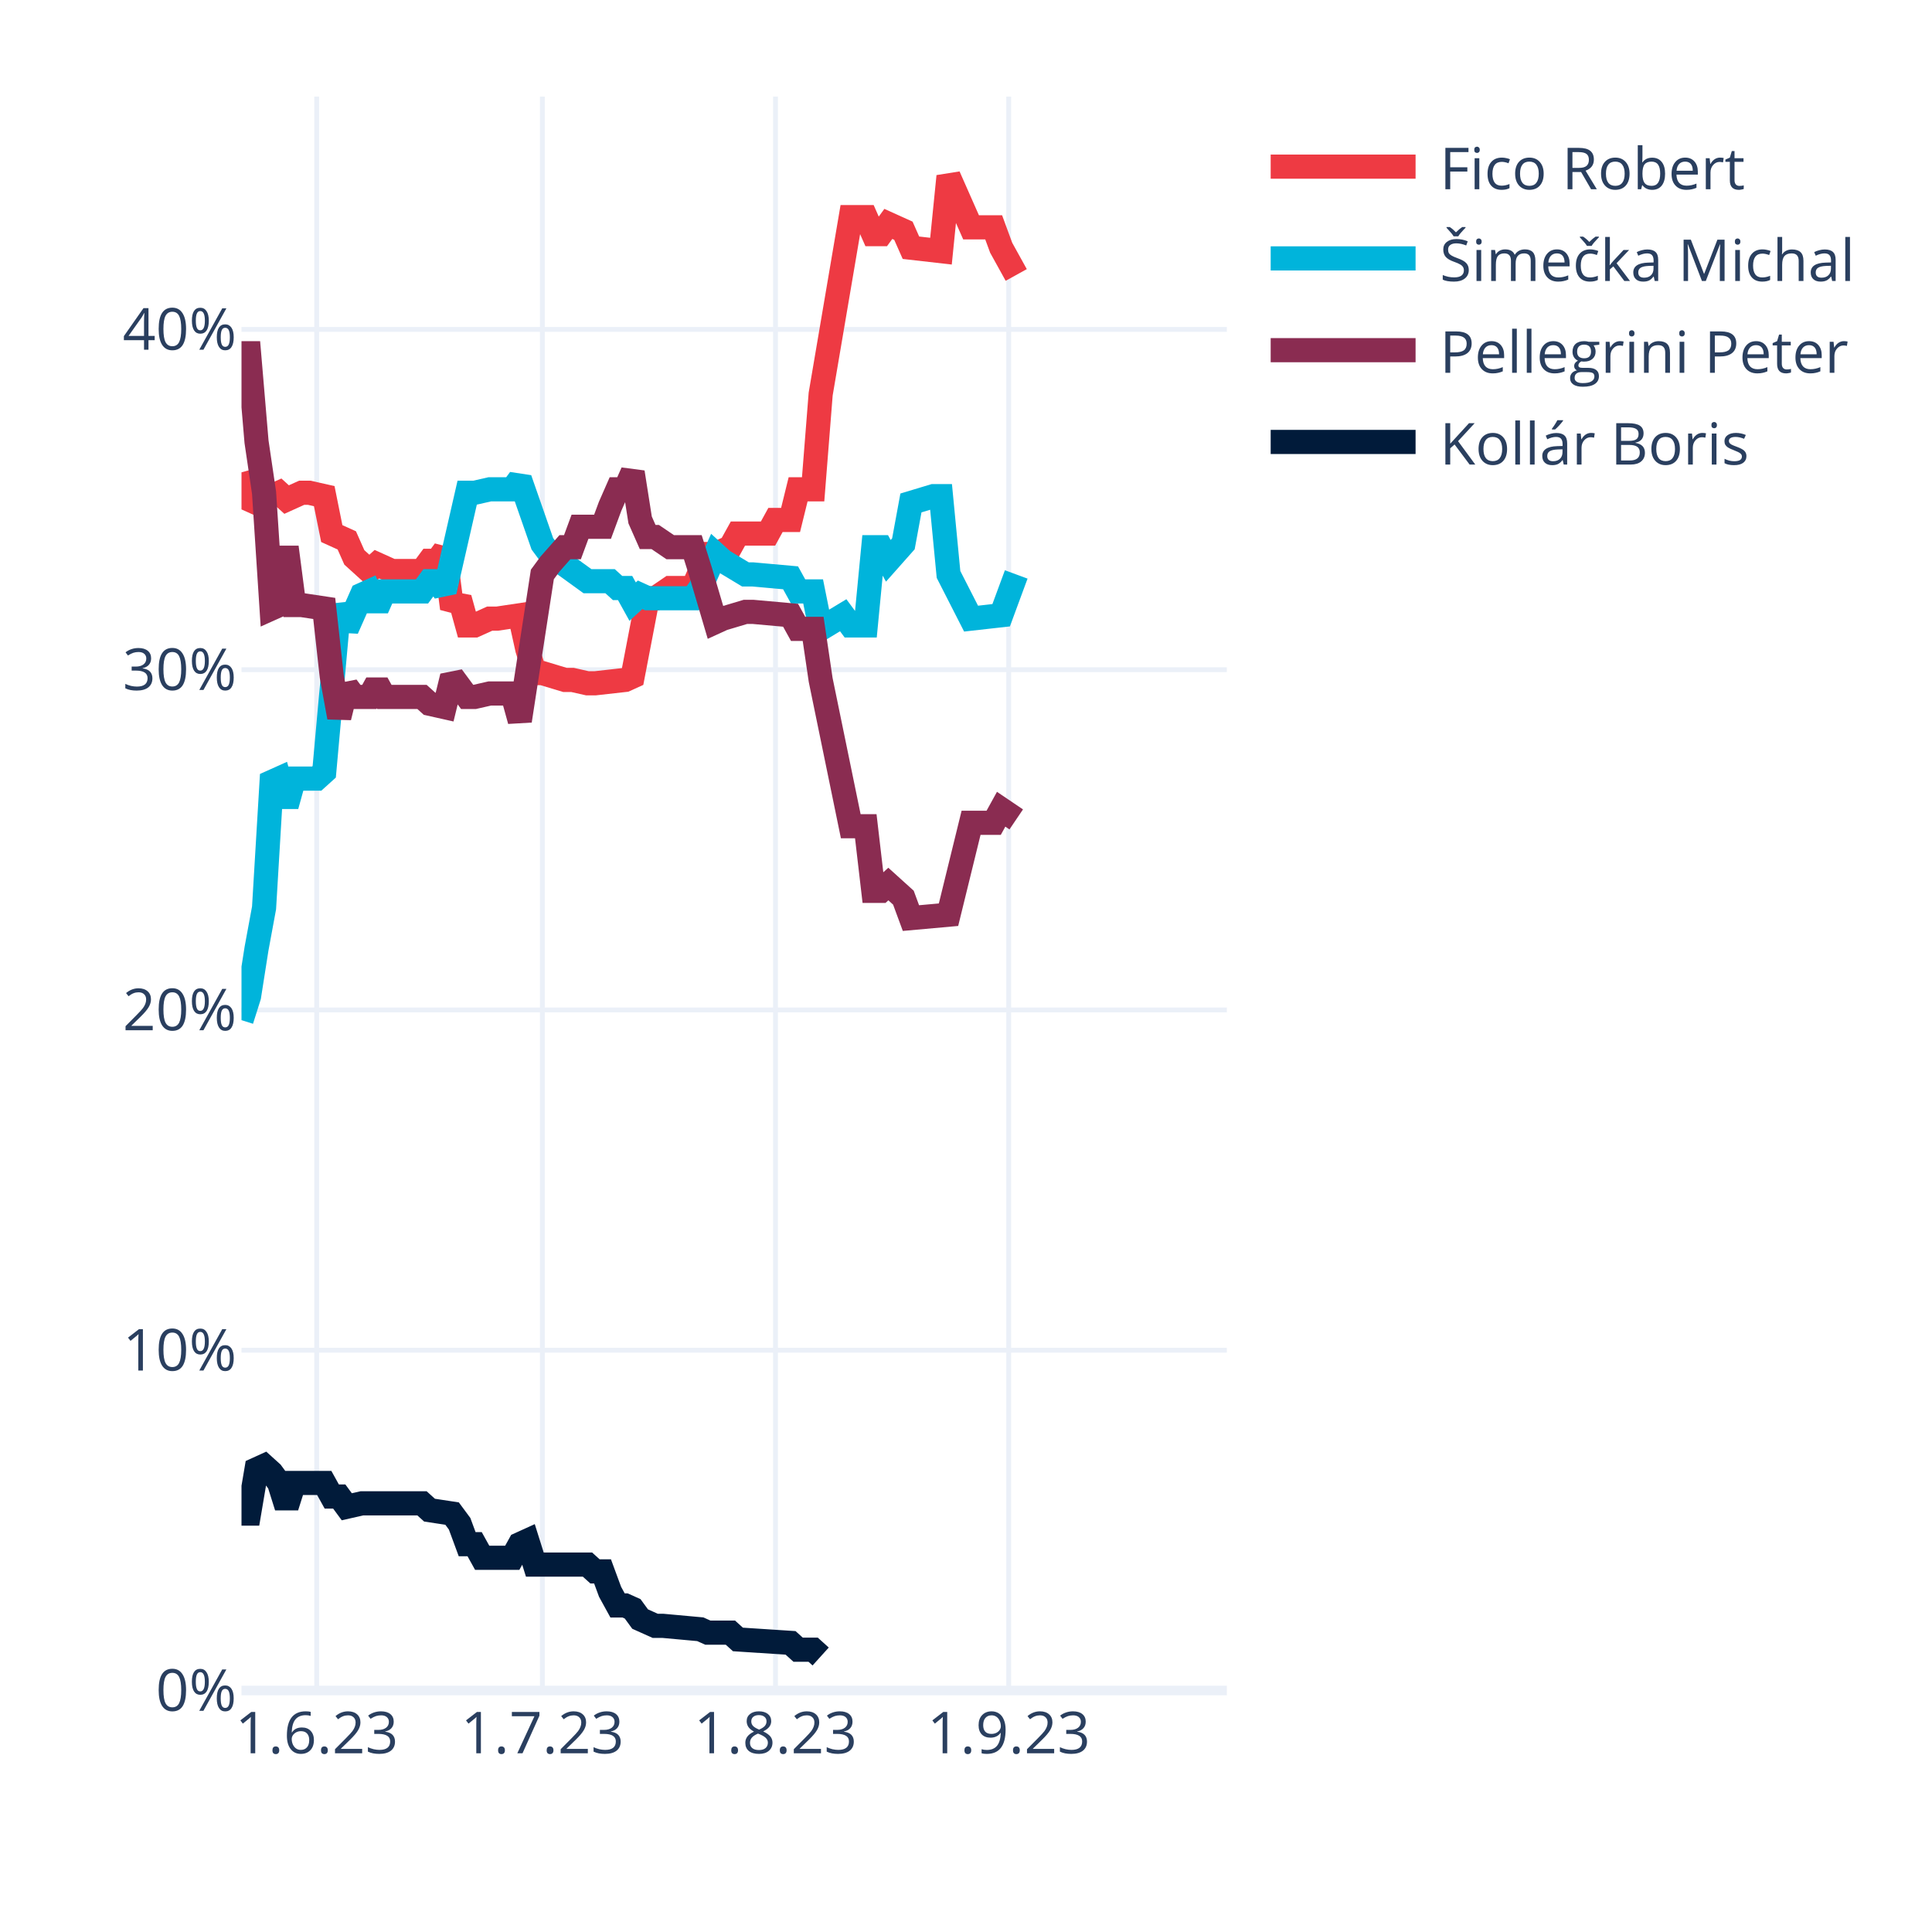
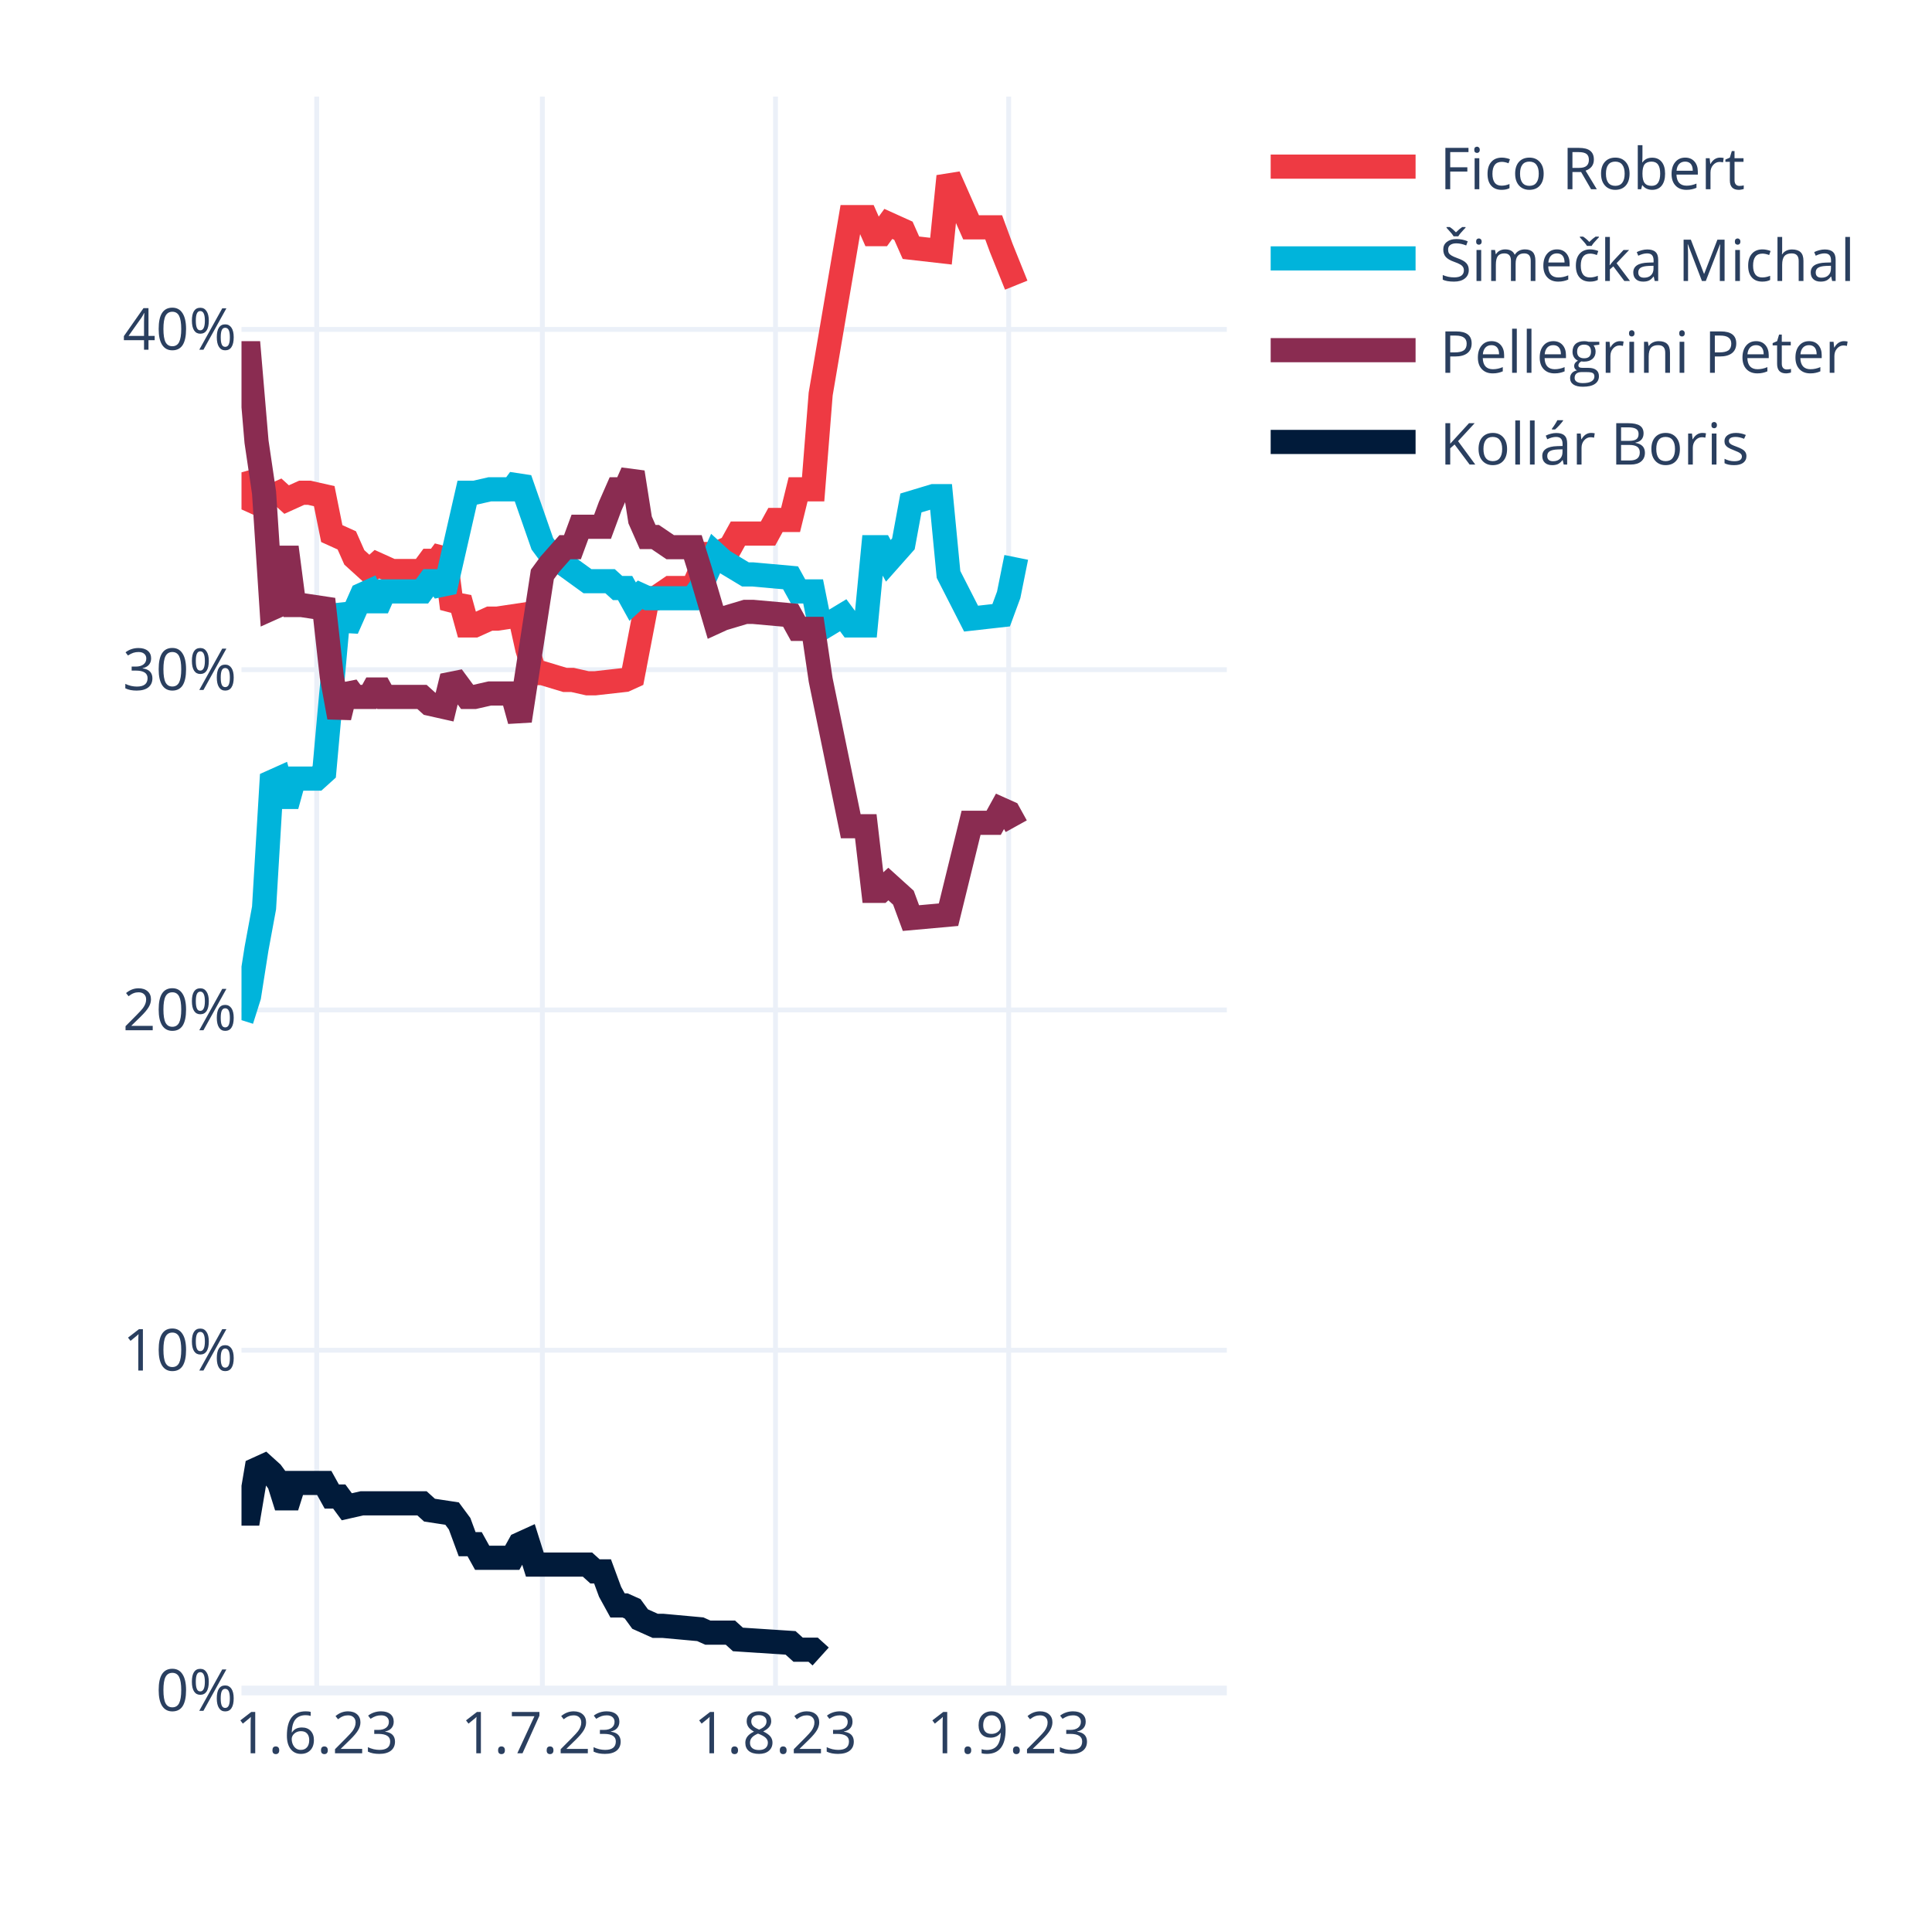
<svg xmlns="http://www.w3.org/2000/svg" class="main-svg" width="400" height="400" style="" viewBox="0 0 400 400">
  <rect x="0" y="0" width="400" height="400" style="fill: rgb(255, 255, 255); fill-opacity: 1;" />
-   <defs id="defs-ae44af">
+   <defs id="defs-9d4eba">
    <g class="clips">
-       <clipPath id="clipae44afxyplot" class="plotclip">
+       <clipPath id="clip9d4ebaxyplot" class="plotclip">
        <rect width="204" height="330" />
      </clipPath>
-       <clipPath class="axesclip" id="clipae44afx">
+       <clipPath class="axesclip" id="clip9d4ebax">
        <rect x="50" y="0" width="204" height="400" />
      </clipPath>
-       <clipPath class="axesclip" id="clipae44afy">
+       <clipPath class="axesclip" id="clip9d4ebay">
        <rect x="0" y="20" width="400" height="330" />
      </clipPath>
-       <clipPath class="axesclip" id="clipae44afxy">
+       <clipPath class="axesclip" id="clip9d4ebaxy">
        <rect x="50" y="20" width="204" height="330" />
      </clipPath>
    </g>
    <g class="gradients" />
    <g class="patterns" />
  </defs>
  <g class="bglayer" />
  <g class="layer-below">
    <g class="imagelayer" />
    <g class="shapelayer" />
  </g>
  <g class="cartesianlayer">
    <g class="subplot xy">
      <g class="layer-subplot">
        <g class="shapelayer" />
        <g class="imagelayer" />
      </g>
      <g class="minor-gridlayer">
        <g class="x" />
        <g class="y" />
      </g>
      <g class="gridlayer">
        <g class="x">
          <path class="xgrid crisp" transform="translate(65.57,0)" d="M0,20v330" style="stroke: rgb(235, 240, 248); stroke-opacity: 1; stroke-width: 1px;" />
          <path class="xgrid crisp" transform="translate(112.29,0)" d="M0,20v330" style="stroke: rgb(235, 240, 248); stroke-opacity: 1; stroke-width: 1px;" />
          <path class="xgrid crisp" transform="translate(160.56,0)" d="M0,20v330" style="stroke: rgb(235, 240, 248); stroke-opacity: 1; stroke-width: 1px;" />
          <path class="xgrid crisp" transform="translate(208.84,0)" d="M0,20v330" style="stroke: rgb(235, 240, 248); stroke-opacity: 1; stroke-width: 1px;" />
        </g>
        <g class="y">
          <path class="ygrid crisp" transform="translate(0,279.55)" d="M50,0h204" style="stroke: rgb(235, 240, 248); stroke-opacity: 1; stroke-width: 1px;" />
          <path class="ygrid crisp" transform="translate(0,209.1)" d="M50,0h204" style="stroke: rgb(235, 240, 248); stroke-opacity: 1; stroke-width: 1px;" />
          <path class="ygrid crisp" transform="translate(0,138.65)" d="M50,0h204" style="stroke: rgb(235, 240, 248); stroke-opacity: 1; stroke-width: 1px;" />
          <path class="ygrid crisp" transform="translate(0,68.2)" d="M50,0h204" style="stroke: rgb(235, 240, 248); stroke-opacity: 1; stroke-width: 1px;" />
        </g>
      </g>
      <g class="zerolinelayer">
        <path class="yzl zl crisp" transform="translate(0,350)" d="M50,0h204" style="stroke: rgb(235, 240, 248); stroke-opacity: 1; stroke-width: 2px;" />
      </g>
      <path class="xlines-below" />
      <path class="ylines-below" />
      <g class="overlines-below" />
      <g class="xaxislayer-below" />
      <g class="yaxislayer-below" />
      <g class="overaxes-below" />
-       <g class="plot" transform="translate(50,20)" clip-path="url(#clipae44afxyplot)">
+       <g class="plot" transform="translate(50,20)" clip-path="url(#clip9d4ebaxyplot)">
        <g class="scatterlayer mlayer">
-           <g class="trace scatter tracebd97e4" style="stroke-miterlimit: 2; opacity: 1;">
-             <g class="fills" />
-             <g class="errorbars" />
-             <g class="lines">
-               <path class="js-line" d="M0,77.79L1.56,83.43L3.11,84.13L4.67,82.02L6.23,82.72L7.79,82.02L9.34,83.43L12.46,82.02L14.02,82.02L17.13,82.72L18.69,90.47L21.8,91.88L23.36,95.4L26.47,98.22L28.03,96.81L31.15,98.22L32.7,98.22L37.37,98.22L38.93,96.11L40.49,96.11L42.05,93.99L43.6,105.97L45.16,103.86L46.72,109.49L48.27,109.49L51.39,108.08L52.95,108.08L57.62,107.38L59.18,114.42L60.73,119.36L62.29,119.36L66.96,120.77L68.52,120.77L71.63,121.47L73.19,121.47L79.42,120.77L80.98,120.06L84.09,103.86L85.65,103.86L88.76,101.74L90.32,101.74L93.44,101.74L94.99,98.22L96.55,94.7L98.11,94.7L101.22,93.29L102.78,90.47L109.01,90.47L110.56,87.65L113.68,87.65L115.24,81.31L118.35,81.31L119.91,61.59L126.14,24.95L127.69,24.95L129.25,24.95L130.81,28.48L132.37,28.48L133.92,26.36L137.04,27.77L138.6,31.29L144.82,32L146.38,16.5L151.05,27.07L152.61,27.07L155.73,27.07L157.28,31.29L160.4,36.93" style="vector-effect: none; fill: none; stroke: rgb(238, 58, 67); stroke-opacity: 1; stroke-width: 5px; opacity: 1;" />
-             </g>
-             <g class="points" />
-             <g class="text" />
-           </g>
-           <g class="trace scatter traced61506" style="stroke-miterlimit: 2; opacity: 1;">
-             <g class="fills" />
-             <g class="errorbars" />
-             <g class="lines">
-               <path class="js-line" d="M0,191.21L1.56,186.28L3.11,176.42L4.67,167.97L6.23,141.9L7.79,141.2L9.34,146.83L10.9,141.2L12.46,141.2L15.57,141.2L17.13,139.79L20.24,105.27L21.8,110.2L24.92,103.15L26.47,102.45L28.03,105.97L29.59,102.45L37.37,102.45L38.93,100.33L40.49,100.33L42.05,102.45L46.72,82.02L48.27,82.02L51.39,81.31L52.95,81.31L56.06,81.31L57.62,79.2L62.29,92.59L63.85,94.7L71.63,100.33L73.19,100.33L76.31,100.33L77.86,101.74L79.42,101.74L80.98,104.56L82.53,103.15L84.09,103.86L93.44,103.86L94.99,101.74L98.11,94.7L99.66,96.11L104.34,98.93L105.89,98.93L113.68,99.63L115.24,102.45L118.35,102.45L119.91,110.2L124.58,107.38L126.14,109.49L129.25,109.49L130.81,93.29L132.37,93.29L133.92,96.11L137.04,92.59L138.6,84.13L143.27,82.72L144.82,82.72L146.38,98.93L151.05,108.08L157.28,107.38L158.84,103.15L160.4,98.93" style="vector-effect: none; fill: none; stroke: rgb(0, 180, 219); stroke-opacity: 1; stroke-width: 5px; opacity: 1;" />
-             </g>
-             <g class="points" />
-             <g class="text" />
-           </g>
-           <g class="trace scatter trace6eb655" style="stroke-miterlimit: 2; opacity: 1;">
-             <g class="fills" />
-             <g class="errorbars" />
-             <g class="lines">
-               <path class="js-line" d="M0,53.13L1.56,53.13L3.11,71.45L4.67,82.02L6.23,105.97L7.79,105.27L9.34,93.29L10.9,105.27L12.46,105.27L17.13,105.97L18.69,120.06L20.24,128.51L21.8,122.17L23.36,124.29L24.92,124.29L26.47,124.29L28.03,121.47L29.59,124.29L31.15,124.29L37.37,124.29L38.93,125.7L42.05,126.4L43.6,120.06L46.72,124.29L48.27,124.29L51.39,123.58L52.95,123.58L56.06,123.58L57.62,129.22L62.29,98.93L63.85,96.81L66.96,93.29L68.52,93.29L70.08,89.06L71.63,89.06L74.75,89.06L76.31,84.84L77.86,81.31L79.42,81.31L80.98,77.79L82.53,87.65L84.09,91.18L85.65,91.18L88.76,93.29L90.32,93.29L93.44,93.29L94.99,98.22L98.11,108.79L99.66,108.08L104.34,106.68L105.89,106.68L113.68,107.38L115.24,110.2L118.35,110.2L119.91,120.77L126.14,151.06L127.69,151.06L129.25,151.06L130.81,164.44L132.37,164.44L133.92,163.03L137.04,165.85L138.6,170.08L146.38,169.38L151.05,150.35L155.73,150.35L157.28,147.54L160.4,149.65" style="vector-effect: none; fill: none; stroke: rgb(138, 44, 81); stroke-opacity: 1; stroke-width: 5px; opacity: 1;" />
-             </g>
-             <g class="points" />
-             <g class="text" />
-           </g>
-           <g class="trace scatter tracee91790" style="stroke-miterlimit: 2; opacity: 1;">
+           <g class="trace scatter trace93c91f" style="stroke-miterlimit: 2; opacity: 1;">
+             <g class="fills" />
+             <g class="errorbars" />
+             <g class="lines">
+               <path class="js-line" d="M0,77.79L1.56,83.43L3.11,84.13L4.67,82.02L6.23,82.72L7.79,82.02L9.34,83.43L12.46,82.02L14.02,82.02L17.13,82.72L18.69,90.47L21.8,91.88L23.36,95.4L26.47,98.22L28.03,96.81L31.15,98.22L32.7,98.22L37.37,98.22L38.93,96.11L40.49,96.11L42.05,93.99L43.6,105.97L45.16,103.86L46.72,109.49L48.27,109.49L51.39,108.08L52.95,108.08L57.62,107.38L59.18,114.42L60.73,119.36L62.29,119.36L66.96,120.77L68.52,120.77L71.63,121.47L73.19,121.47L79.42,120.77L80.98,120.06L84.09,103.86L85.65,103.86L88.76,101.74L90.32,101.74L93.44,101.74L94.99,98.22L96.55,94.7L98.11,94.7L101.22,93.29L102.78,90.47L109.01,90.47L110.56,87.65L113.68,87.65L115.24,81.31L118.35,81.31L119.91,61.59L126.14,24.95L127.69,24.95L129.25,24.95L130.81,28.48L132.37,28.48L133.92,26.36L137.04,27.77L138.6,31.29L144.82,32L146.38,16.5L151.05,27.07L152.61,27.07L155.73,27.07L157.28,31.29L160.4,39.04" style="vector-effect: none; fill: none; stroke: rgb(238, 58, 67); stroke-opacity: 1; stroke-width: 5px; opacity: 1;" />
+             </g>
+             <g class="points" />
+             <g class="text" />
+           </g>
+           <g class="trace scatter traceefc5d4" style="stroke-miterlimit: 2; opacity: 1;">
+             <g class="fills" />
+             <g class="errorbars" />
+             <g class="lines">
+               <path class="js-line" d="M0,191.21L1.56,186.28L3.11,176.42L4.67,167.97L6.23,141.9L7.79,141.2L9.34,146.83L10.9,141.2L12.46,141.2L15.57,141.2L17.13,139.79L20.24,105.27L21.8,110.2L24.92,103.15L26.47,102.45L28.03,105.97L29.59,102.45L37.37,102.45L38.93,100.33L40.49,100.33L42.05,102.45L46.72,82.02L48.27,82.02L51.39,81.31L52.95,81.31L56.06,81.31L57.62,79.2L62.29,92.59L63.85,94.7L71.63,100.33L73.19,100.33L76.31,100.33L77.86,101.74L79.42,101.74L80.98,104.56L82.53,103.15L84.09,103.86L93.44,103.86L94.99,101.74L98.11,94.7L99.66,96.11L104.34,98.93L105.89,98.93L113.68,99.63L115.24,102.45L118.35,102.45L119.91,110.2L124.58,107.38L126.14,109.49L129.25,109.49L130.81,93.29L132.37,93.29L133.92,96.11L137.04,92.59L138.6,84.13L143.27,82.72L144.82,82.72L146.38,98.93L151.05,108.08L157.28,107.38L158.84,103.15L160.4,95.4" style="vector-effect: none; fill: none; stroke: rgb(0, 180, 219); stroke-opacity: 1; stroke-width: 5px; opacity: 1;" />
+             </g>
+             <g class="points" />
+             <g class="text" />
+           </g>
+           <g class="trace scatter traceb9bd0a" style="stroke-miterlimit: 2; opacity: 1;">
+             <g class="fills" />
+             <g class="errorbars" />
+             <g class="lines">
+               <path class="js-line" d="M0,53.13L1.56,53.13L3.11,71.45L4.67,82.02L6.23,105.97L7.79,105.27L9.34,93.29L10.9,105.27L12.46,105.27L17.13,105.97L18.69,120.06L20.24,128.51L21.8,122.17L23.36,124.29L24.92,124.29L26.47,124.29L28.03,121.47L29.59,124.29L31.15,124.29L37.37,124.29L38.93,125.7L42.05,126.4L43.6,120.06L46.72,124.29L48.27,124.29L51.39,123.58L52.95,123.58L56.06,123.58L57.62,129.22L62.29,98.93L63.85,96.81L66.96,93.29L68.52,93.29L70.08,89.06L71.63,89.06L74.75,89.06L76.31,84.84L77.86,81.31L79.42,81.31L80.98,77.79L82.53,87.65L84.09,91.18L85.65,91.18L88.76,93.29L90.32,93.29L93.44,93.29L94.99,98.22L98.11,108.79L99.66,108.08L104.34,106.68L105.89,106.68L113.68,107.38L115.24,110.2L118.35,110.2L119.91,120.77L126.14,151.06L127.69,151.06L129.25,151.06L130.81,164.44L132.37,164.44L133.92,163.03L137.04,165.85L138.6,170.08L146.38,169.38L151.05,150.35L155.73,150.35L157.28,147.54L158.84,148.24L160.4,151.06" style="vector-effect: none; fill: none; stroke: rgb(138, 44, 81); stroke-opacity: 1; stroke-width: 5px; opacity: 1;" />
+             </g>
+             <g class="points" />
+             <g class="text" />
+           </g>
+           <g class="trace scatter trace1ffc42" style="stroke-miterlimit: 2; opacity: 1;">
            <g class="fills" />
            <g class="errorbars" />
            <g class="lines">
              <path class="js-line" d="M0,293.37L1.56,293.37L3.11,284.21L4.67,283.5L6.23,284.91L7.79,287.03L9.34,291.96L10.9,287.03L12.46,287.03L17.13,287.03L18.69,289.84L20.24,289.84L21.8,291.96L24.92,291.25L26.47,291.25L37.37,291.25L38.93,292.66L43.6,293.37L45.16,295.48L46.72,299.71L48.27,299.71L49.83,302.52L51.39,302.52L56.06,302.52L57.62,299.71L59.18,299L60.73,303.93L71.63,303.93L73.19,305.34L74.75,305.34L76.31,309.57L77.86,312.39L79.42,312.39L80.98,313.09L82.53,315.21L85.65,316.61L87.21,316.61L94.99,317.32L96.55,318.02L101.22,318.02L102.78,319.43L113.68,320.14L115.24,321.55L118.35,321.55L119.91,322.96" style="vector-effect: none; fill: none; stroke: rgb(1, 27, 58); stroke-opacity: 1; stroke-width: 5px; opacity: 1;" />
            </g>
            <g class="points" />
            <g class="text" />
          </g>
        </g>
      </g>
      <g class="overplot" />
      <path class="xlines-above crisp" d="M0,0" style="fill: none;" />
      <path class="ylines-above crisp" d="M0,0" style="fill: none;" />
      <g class="overlines-above" />
      <g class="xaxislayer-above">
        <g class="xtick">
          <text text-anchor="middle" x="0" y="363" transform="translate(65.57,0)" style="font-family: 'Open Sans', verdana, arial, sans-serif; font-size: 12px; fill: rgb(42, 63, 95); fill-opacity: 1; white-space: pre; opacity: 1;">1.6.23</text>
        </g>
        <g class="xtick">
          <text text-anchor="middle" x="0" y="363" style="font-family: 'Open Sans', verdana, arial, sans-serif; font-size: 12px; fill: rgb(42, 63, 95); fill-opacity: 1; white-space: pre; opacity: 1;" transform="translate(112.29,0)">1.7.23</text>
        </g>
        <g class="xtick">
          <text text-anchor="middle" x="0" y="363" style="font-family: 'Open Sans', verdana, arial, sans-serif; font-size: 12px; fill: rgb(42, 63, 95); fill-opacity: 1; white-space: pre; opacity: 1;" transform="translate(160.56,0)">1.8.23</text>
        </g>
        <g class="xtick">
          <text text-anchor="middle" x="0" y="363" style="font-family: 'Open Sans', verdana, arial, sans-serif; font-size: 12px; fill: rgb(42, 63, 95); fill-opacity: 1; white-space: pre; opacity: 1;" transform="translate(208.84,0)">1.9.23</text>
        </g>
      </g>
      <g class="yaxislayer-above">
        <g class="ytick">
          <text text-anchor="end" x="49" y="4.2" transform="translate(0,350)" style="font-family: 'Open Sans', verdana, arial, sans-serif; font-size: 12px; fill: rgb(42, 63, 95); fill-opacity: 1; white-space: pre; opacity: 1;">0%</text>
        </g>
        <g class="ytick">
          <text text-anchor="end" x="49" y="4.2" style="font-family: 'Open Sans', verdana, arial, sans-serif; font-size: 12px; fill: rgb(42, 63, 95); fill-opacity: 1; white-space: pre; opacity: 1;" transform="translate(0,279.55)">10%</text>
        </g>
        <g class="ytick">
          <text text-anchor="end" x="49" y="4.2" style="font-family: 'Open Sans', verdana, arial, sans-serif; font-size: 12px; fill: rgb(42, 63, 95); fill-opacity: 1; white-space: pre; opacity: 1;" transform="translate(0,209.1)">20%</text>
        </g>
        <g class="ytick">
          <text text-anchor="end" x="49" y="4.2" style="font-family: 'Open Sans', verdana, arial, sans-serif; font-size: 12px; fill: rgb(42, 63, 95); fill-opacity: 1; white-space: pre; opacity: 1;" transform="translate(0,138.65)">30%</text>
        </g>
        <g class="ytick">
          <text text-anchor="end" x="49" y="4.2" style="font-family: 'Open Sans', verdana, arial, sans-serif; font-size: 12px; fill: rgb(42, 63, 95); fill-opacity: 1; white-space: pre; opacity: 1;" transform="translate(0,68.2)">40%</text>
        </g>
      </g>
      <g class="overaxes-above" />
    </g>
  </g>
  <g class="polarlayer" />
  <g class="smithlayer" />
  <g class="ternarylayer" />
  <g class="geolayer" />
  <g class="funnelarealayer" />
  <g class="pielayer" />
  <g class="iciclelayer" />
  <g class="treemaplayer" />
  <g class="sunburstlayer" />
  <g class="glimages" />
-   <defs id="topdefs-ae44af">
+   <defs id="topdefs-9d4eba">
    <g class="clips" />
-     <clipPath id="legendae44af">
+     <clipPath id="legend9d4eba">
      <rect width="130" height="86" x="0" y="0" />
    </clipPath>
  </defs>
  <g class="layer-above">
    <g class="imagelayer" />
    <g class="shapelayer" />
  </g>
  <g class="infolayer">
    <g class="legend" pointer-events="all" transform="translate(258.08,20)">
      <rect class="bg" shape-rendering="crispEdges" width="130" height="86" x="0" y="0" style="stroke: rgb(68, 68, 68); stroke-opacity: 1; fill: rgb(255, 255, 255); fill-opacity: 1; stroke-width: 0px;" />
-       <g class="scrollbox" transform="" clip-path="url(#legendae44af)">
+       <g class="scrollbox" transform="" clip-path="url(#legend9d4eba)">
        <g class="groups">
          <g class="traces" transform="translate(0,14.5)" style="opacity: 1;">
            <text class="legendtext" text-anchor="start" x="40" y="4.68" style="font-family: 'Open Sans', verdana, arial, sans-serif; font-size: 12px; fill: rgb(42, 63, 95); fill-opacity: 1; white-space: pre;">Fico Robert</text>
            <g class="layers" style="opacity: 1;">
              <g class="legendfill" />
              <g class="legendlines">
                <path class="js-line" d="M5,0h30" style="fill: none; stroke: rgb(238, 58, 67); stroke-opacity: 1; stroke-width: 5px;" />
              </g>
              <g class="legendsymbols">
                <g class="legendpoints" />
              </g>
            </g>
            <rect class="legendtoggle" x="0" y="-9.5" width="124.031" height="19" style="fill: rgb(0, 0, 0); fill-opacity: 0;" />
          </g>
          <g class="traces" transform="translate(0,33.5)" style="opacity: 1;">
            <text class="legendtext" text-anchor="start" x="40" y="4.68" style="font-family: 'Open Sans', verdana, arial, sans-serif; font-size: 12px; fill: rgb(42, 63, 95); fill-opacity: 1; white-space: pre;">Šimečka Michal</text>
            <g class="layers" style="opacity: 1;">
              <g class="legendfill" />
              <g class="legendlines">
                <path class="js-line" d="M5,0h30" style="fill: none; stroke: rgb(0, 180, 219); stroke-opacity: 1; stroke-width: 5px;" />
              </g>
              <g class="legendsymbols">
                <g class="legendpoints" />
              </g>
            </g>
            <rect class="legendtoggle" x="0" y="-9.5" width="124.031" height="19" style="fill: rgb(0, 0, 0); fill-opacity: 0;" />
          </g>
          <g class="traces" transform="translate(0,52.5)" style="opacity: 1;">
            <text class="legendtext" text-anchor="start" x="40" y="4.68" style="font-family: 'Open Sans', verdana, arial, sans-serif; font-size: 12px; fill: rgb(42, 63, 95); fill-opacity: 1; white-space: pre;">Pellegrini Peter</text>
            <g class="layers" style="opacity: 1;">
              <g class="legendfill" />
              <g class="legendlines">
                <path class="js-line" d="M5,0h30" style="fill: none; stroke: rgb(138, 44, 81); stroke-opacity: 1; stroke-width: 5px;" />
              </g>
              <g class="legendsymbols">
                <g class="legendpoints" />
              </g>
            </g>
            <rect class="legendtoggle" x="0" y="-9.5" width="124.031" height="19" style="fill: rgb(0, 0, 0); fill-opacity: 0;" />
          </g>
          <g class="traces" transform="translate(0,71.5)" style="opacity: 1;">
            <text class="legendtext" text-anchor="start" x="40" y="4.68" style="font-family: 'Open Sans', verdana, arial, sans-serif; font-size: 12px; fill: rgb(42, 63, 95); fill-opacity: 1; white-space: pre;">Kollár Boris</text>
            <g class="layers" style="opacity: 1;">
              <g class="legendfill" />
              <g class="legendlines">
                <path class="js-line" d="M5,0h30" style="fill: none; stroke: rgb(1, 27, 58); stroke-opacity: 1; stroke-width: 5px;" />
              </g>
              <g class="legendsymbols">
                <g class="legendpoints" />
              </g>
            </g>
            <rect class="legendtoggle" x="0" y="-9.5" width="124.031" height="19" style="fill: rgb(0, 0, 0); fill-opacity: 0;" />
          </g>
        </g>
      </g>
      <rect class="scrollbar" rx="20" ry="3" width="0" height="0" x="0" y="0" style="fill: rgb(128, 139, 164); fill-opacity: 1;" />
    </g>
    <g class="g-gtitle" />
    <g class="g-xtitle" />
    <g class="g-ytitle" />
  </g>
</svg>
